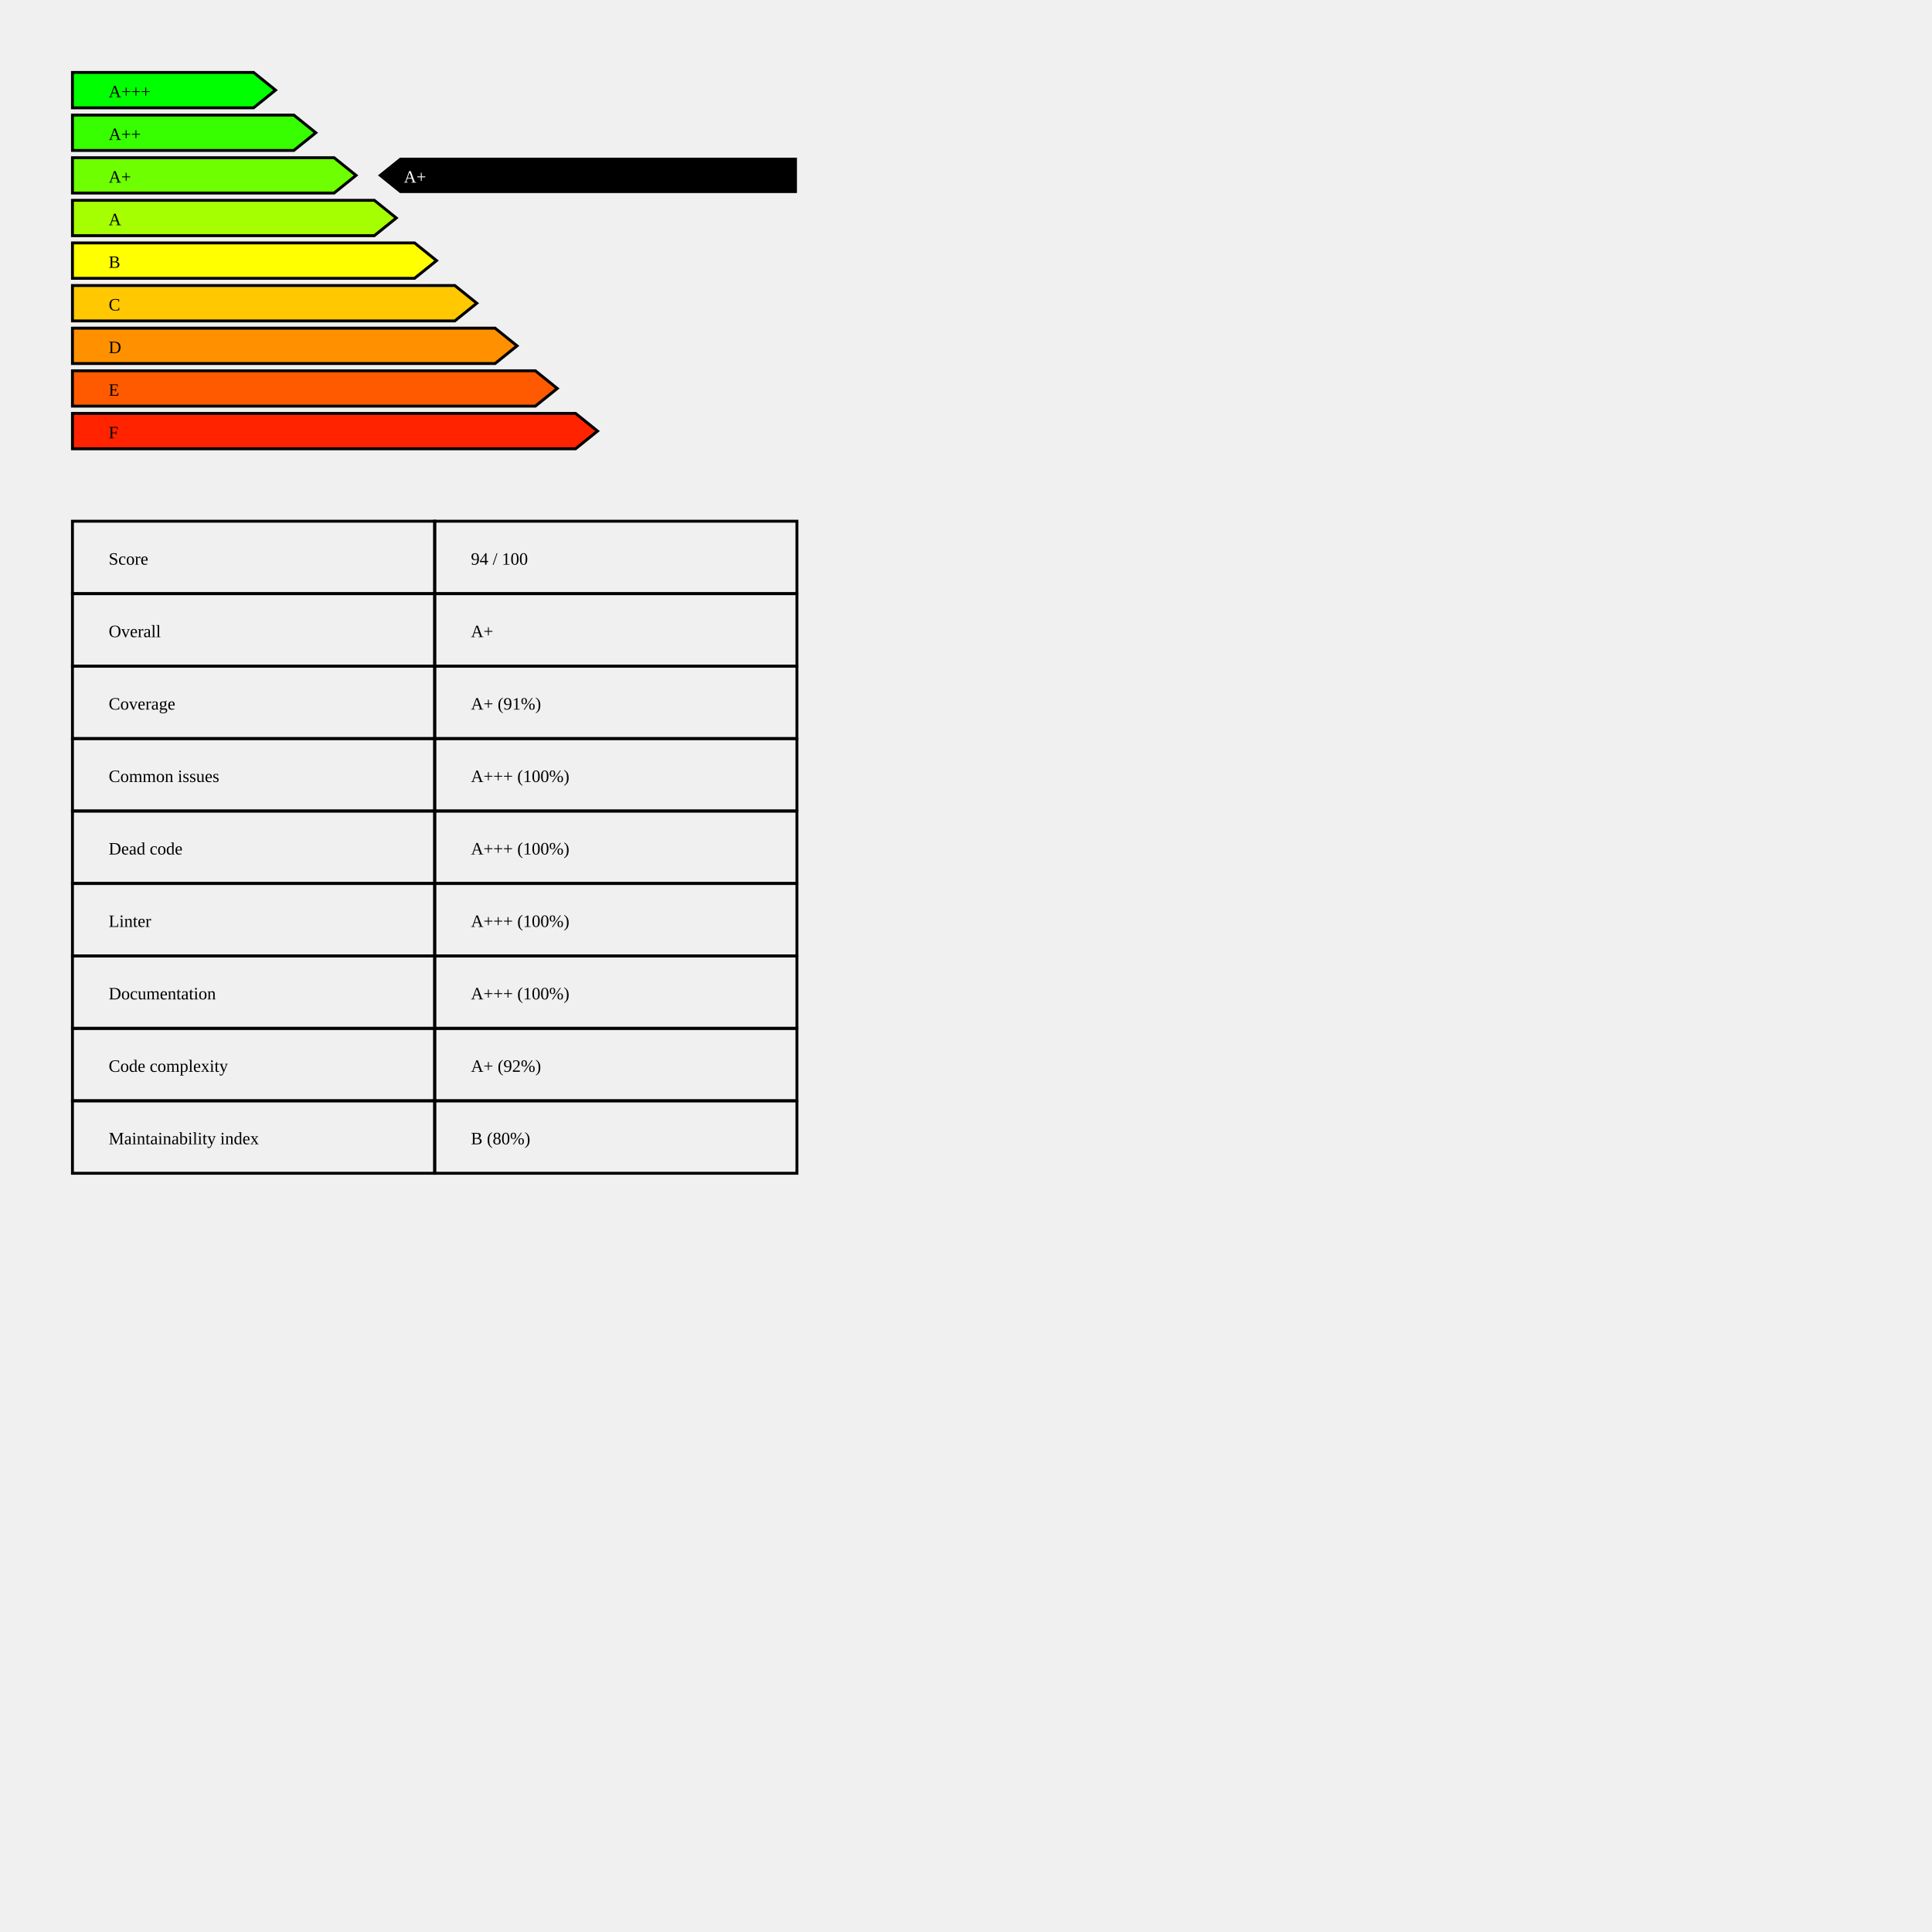
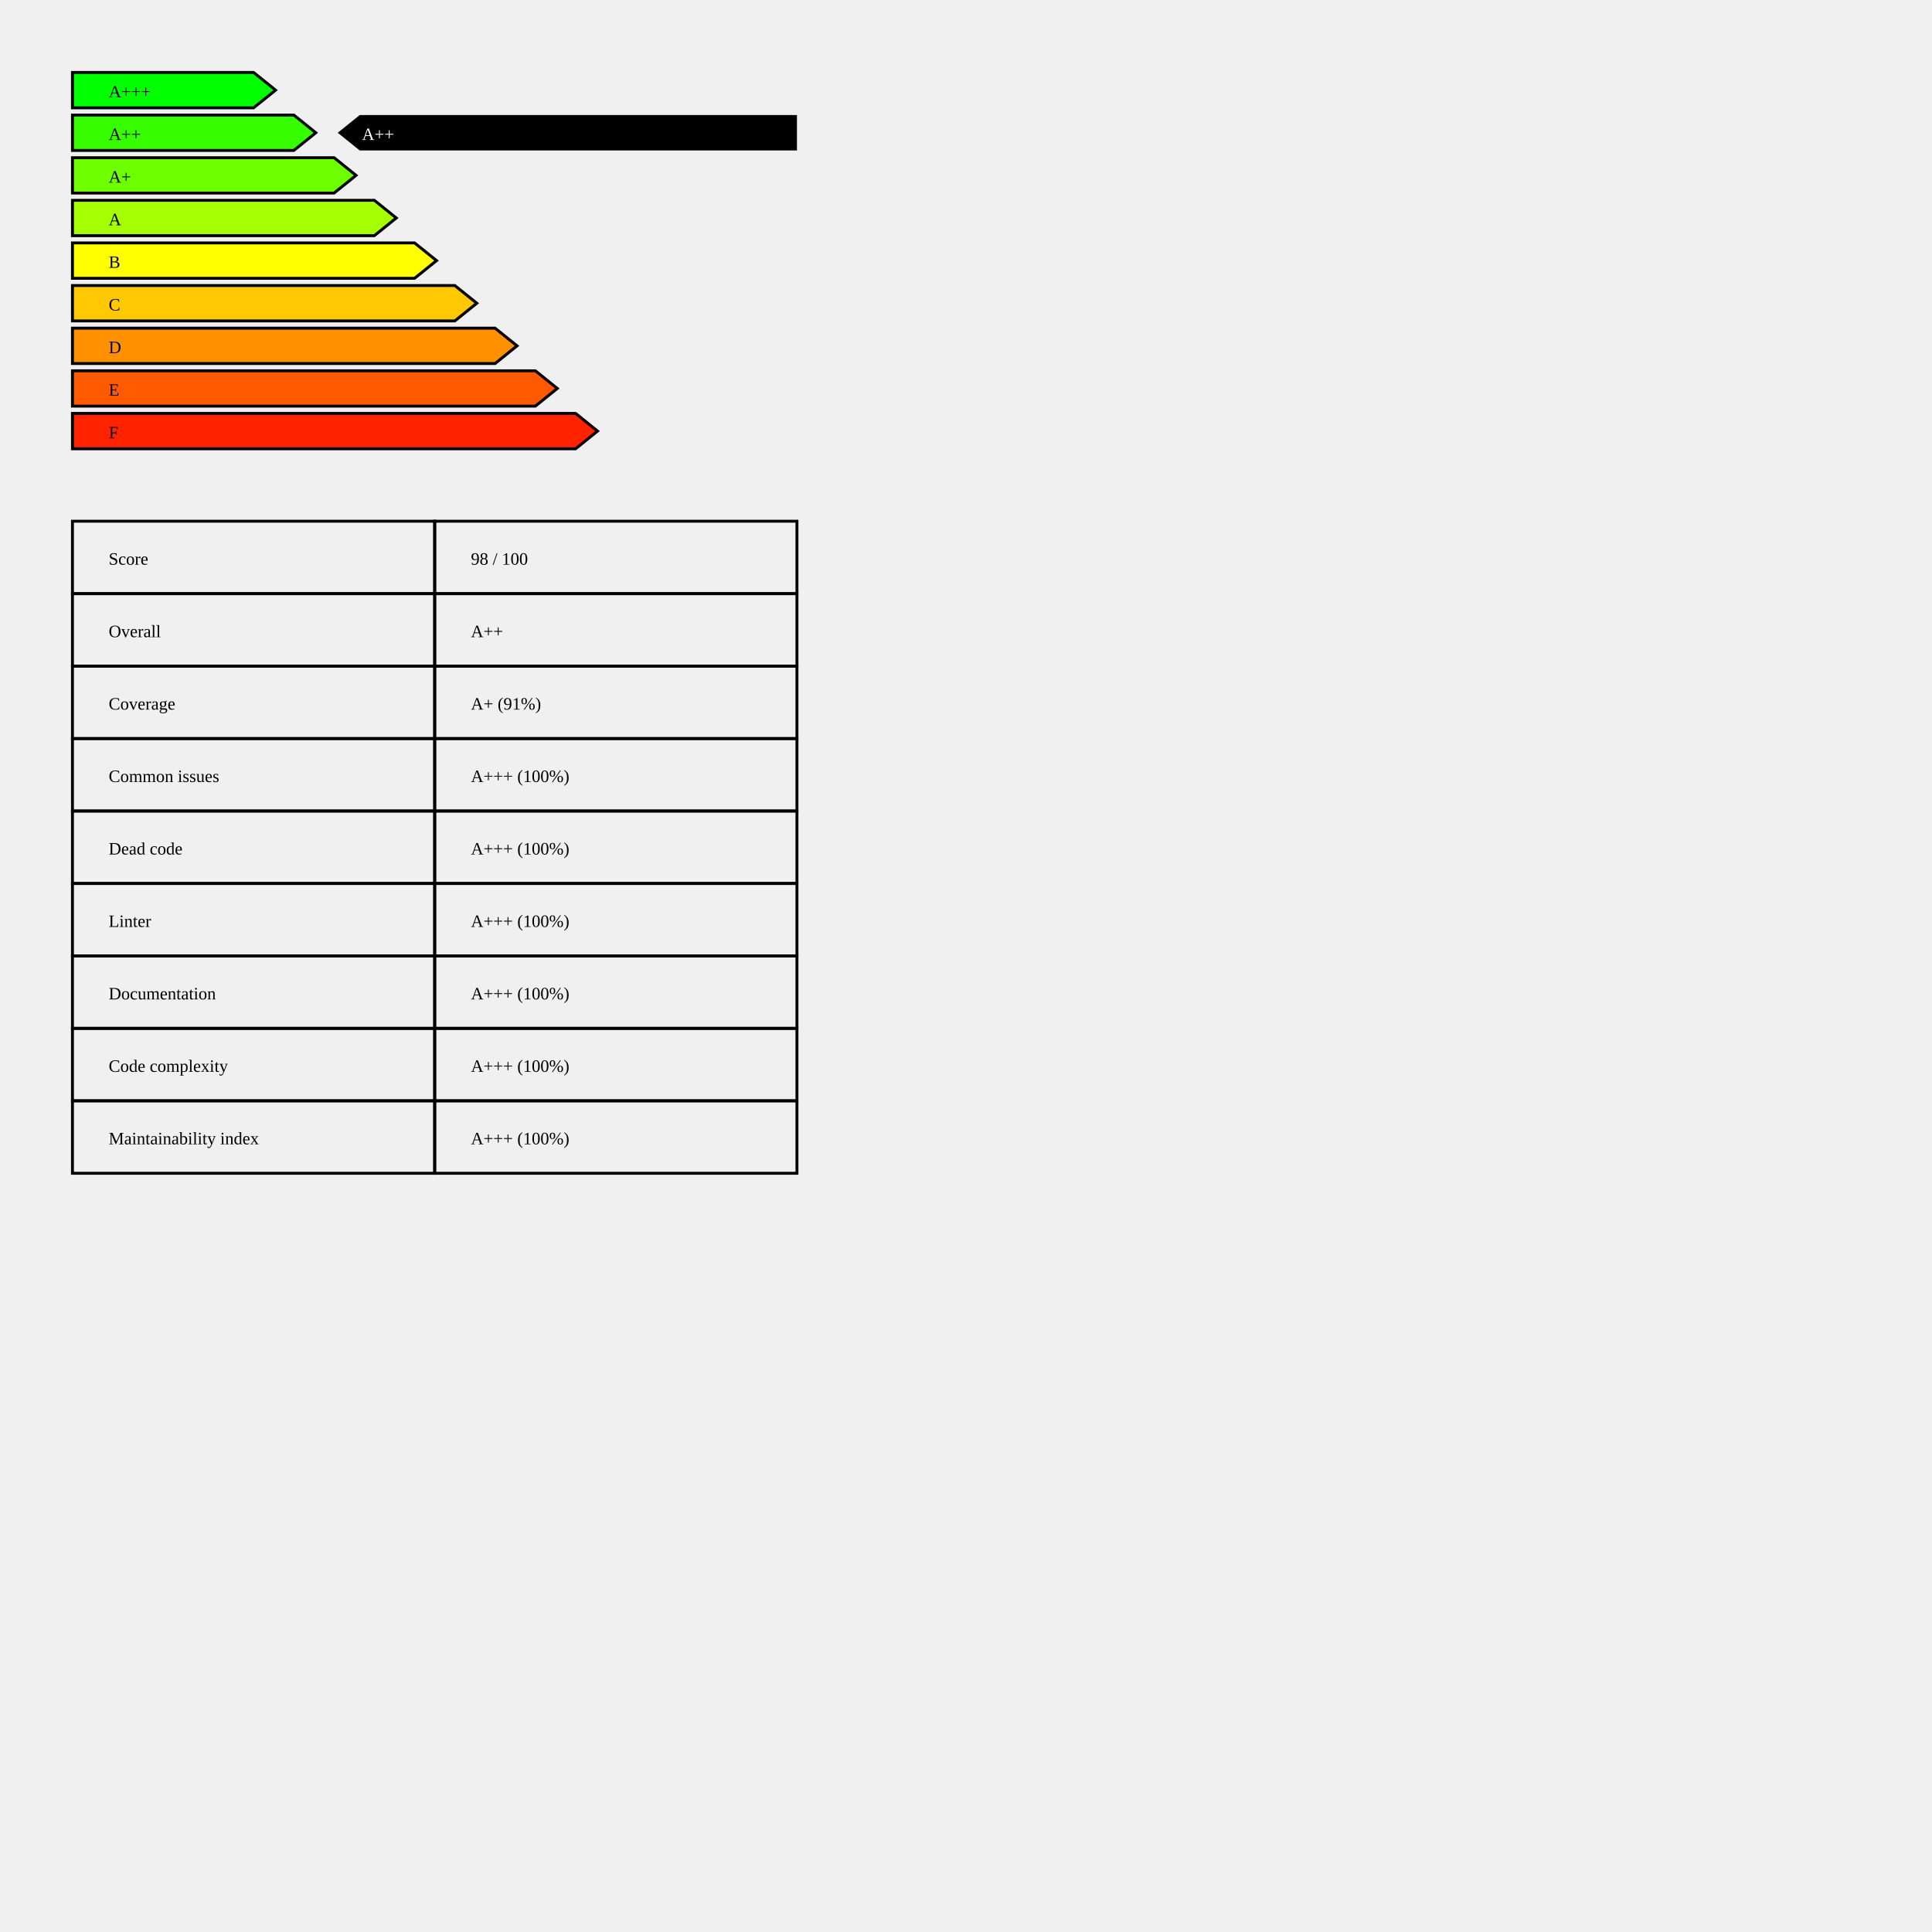
<svg xmlns="http://www.w3.org/2000/svg" baseProfile="full" height="1000pt" version="1.1" width="1000pt">
  <defs />
  <polygon points="50,50.0 175.0,50.0 190.152,62.206 175.0,74.412 50,74.412 50,50.0" style="fill:rgb(0 255 0);stroke:black;stroke-width:2;" />
  <text x="75.0" y="67.206">A+++</text>
  <polygon points="50,79.412 202.778,79.412 217.929,91.618 202.778,103.824 50,103.824 50,79.412" style="fill:rgb(55 255 0);stroke:black;stroke-width:2;" />
  <text x="75.0" y="96.618">A++</text>
  <polygon points="50,108.824 230.556,108.824 245.707,121.029 230.556,133.235 50,133.235 50,108.824" style="fill:rgb(110 255 0);stroke:black;stroke-width:2;" />
  <text x="75.0" y="126.029">A+</text>
  <polygon points="50,138.235 258.333,138.235 273.485,150.441 258.333,162.647 50,162.647 50,138.235" style="fill:rgb(165 255 0);stroke:black;stroke-width:2;" />
  <text x="75.0" y="155.441">A</text>
  <polygon points="50,167.647 286.111,167.647 301.263,179.853 286.111,192.059 50,192.059 50,167.647" style="fill:rgb(255 255 0);stroke:black;stroke-width:2;" />
  <text x="75.0" y="184.853">B</text>
  <polygon points="50,197.059 313.889,197.059 329.04,209.265 313.889,221.471 50,221.471 50,197.059" style="fill:rgb(255 200 0);stroke:black;stroke-width:2;" />
  <text x="75.0" y="214.265">C</text>
  <polygon points="50,226.471 341.667,226.471 356.818,238.676 341.667,250.882 50,250.882 50,226.471" style="fill:rgb(255 145 0);stroke:black;stroke-width:2;" />
  <text x="75.0" y="243.676">D</text>
  <polygon points="50,255.882 369.444,255.882 384.596,268.088 369.444,280.294 50,280.294 50,255.882" style="fill:rgb(255 90 0);stroke:black;stroke-width:2;" />
  <text x="75.0" y="273.088">E</text>
  <polygon points="50,285.294 397.222,285.294 412.374,297.5 397.222,309.706 50,309.706 50,285.294" style="fill:rgb(255 35 0);stroke:black;stroke-width:2;" />
  <text x="75.0" y="302.5">F</text>
-   <polygon points="276.01,108.824 260.859,121.029 276.01,133.235 550,133.235 550,108.824" style="fill:black;" />
-   <text fill="white" x="278.687" y="126.029">A+</text>
+   <polygon points="248.232,79.412 233.081,91.618 248.232,103.824 550,103.824 550,79.412" style="fill:black;" />
+   <text fill="white" x="249.798" y="96.618">A++</text>
  <text x="75.0" y="389.706">Score</text>
-   <text x="325.0" y="389.706">94 / 100</text>
+   <text x="325.0" y="389.706">98 / 100</text>
  <polygon points="50,359.706 300,359.706 300,409.706 50,409.706 50,359.706" style="fill:none; stroke:black;stroke-width:2;" />
  <polygon points="300,359.706 550,359.706 550,409.706 300,409.706 300,359.706" style="fill:none; stroke:black;stroke-width:2;" />
  <text x="75.0" y="439.706">Overall</text>
-   <text x="325.0" y="439.706">A+</text>
+   <text x="325.0" y="439.706">A++</text>
  <polygon points="50,409.706 300,409.706 300,459.706 50,459.706 50,409.706" style="fill:none; stroke:black;stroke-width:2;" />
  <polygon points="300,409.706 550,409.706 550,459.706 300,459.706 300,409.706" style="fill:none; stroke:black;stroke-width:2;" />
  <text x="75.0" y="489.706">Coverage</text>
  <text x="325.0" y="489.706">A+  (91%)</text>
  <polygon points="50,459.706 300,459.706 300,509.706 50,509.706 50,459.706" style="fill:none; stroke:black;stroke-width:2;" />
  <polygon points="300,459.706 550,459.706 550,509.706 300,509.706 300,459.706" style="fill:none; stroke:black;stroke-width:2;" />
  <text x="75.0" y="539.706">Common issues</text>
  <text x="325.0" y="539.706">A+++  (100%)</text>
  <polygon points="50,509.706 300,509.706 300,559.706 50,559.706 50,509.706" style="fill:none; stroke:black;stroke-width:2;" />
  <polygon points="300,509.706 550,509.706 550,559.706 300,559.706 300,509.706" style="fill:none; stroke:black;stroke-width:2;" />
  <text x="75.0" y="589.706">Dead code</text>
  <text x="325.0" y="589.706">A+++  (100%)</text>
  <polygon points="50,559.706 300,559.706 300,609.706 50,609.706 50,559.706" style="fill:none; stroke:black;stroke-width:2;" />
  <polygon points="300,559.706 550,559.706 550,609.706 300,609.706 300,559.706" style="fill:none; stroke:black;stroke-width:2;" />
  <text x="75.0" y="639.706">Linter</text>
  <text x="325.0" y="639.706">A+++  (100%)</text>
  <polygon points="50,609.706 300,609.706 300,659.706 50,659.706 50,609.706" style="fill:none; stroke:black;stroke-width:2;" />
  <polygon points="300,609.706 550,609.706 550,659.706 300,659.706 300,609.706" style="fill:none; stroke:black;stroke-width:2;" />
  <text x="75.0" y="689.706">Documentation</text>
  <text x="325.0" y="689.706">A+++  (100%)</text>
  <polygon points="50,659.706 300,659.706 300,709.706 50,709.706 50,659.706" style="fill:none; stroke:black;stroke-width:2;" />
  <polygon points="300,659.706 550,659.706 550,709.706 300,709.706 300,659.706" style="fill:none; stroke:black;stroke-width:2;" />
  <text x="75.0" y="739.706">Code complexity</text>
-   <text x="325.0" y="739.706">A+  (92%)</text>
+   <text x="325.0" y="739.706">A+++  (100%)</text>
  <polygon points="50,709.706 300,709.706 300,759.706 50,759.706 50,709.706" style="fill:none; stroke:black;stroke-width:2;" />
  <polygon points="300,709.706 550,709.706 550,759.706 300,759.706 300,709.706" style="fill:none; stroke:black;stroke-width:2;" />
  <text x="75.0" y="789.706">Maintainability index</text>
-   <text x="325.0" y="789.706">B  (80%)</text>
+   <text x="325.0" y="789.706">A+++  (100%)</text>
  <polygon points="50,759.706 300,759.706 300,809.706 50,809.706 50,759.706" style="fill:none; stroke:black;stroke-width:2;" />
  <polygon points="300,759.706 550,759.706 550,809.706 300,809.706 300,759.706" style="fill:none; stroke:black;stroke-width:2;" />
</svg>
